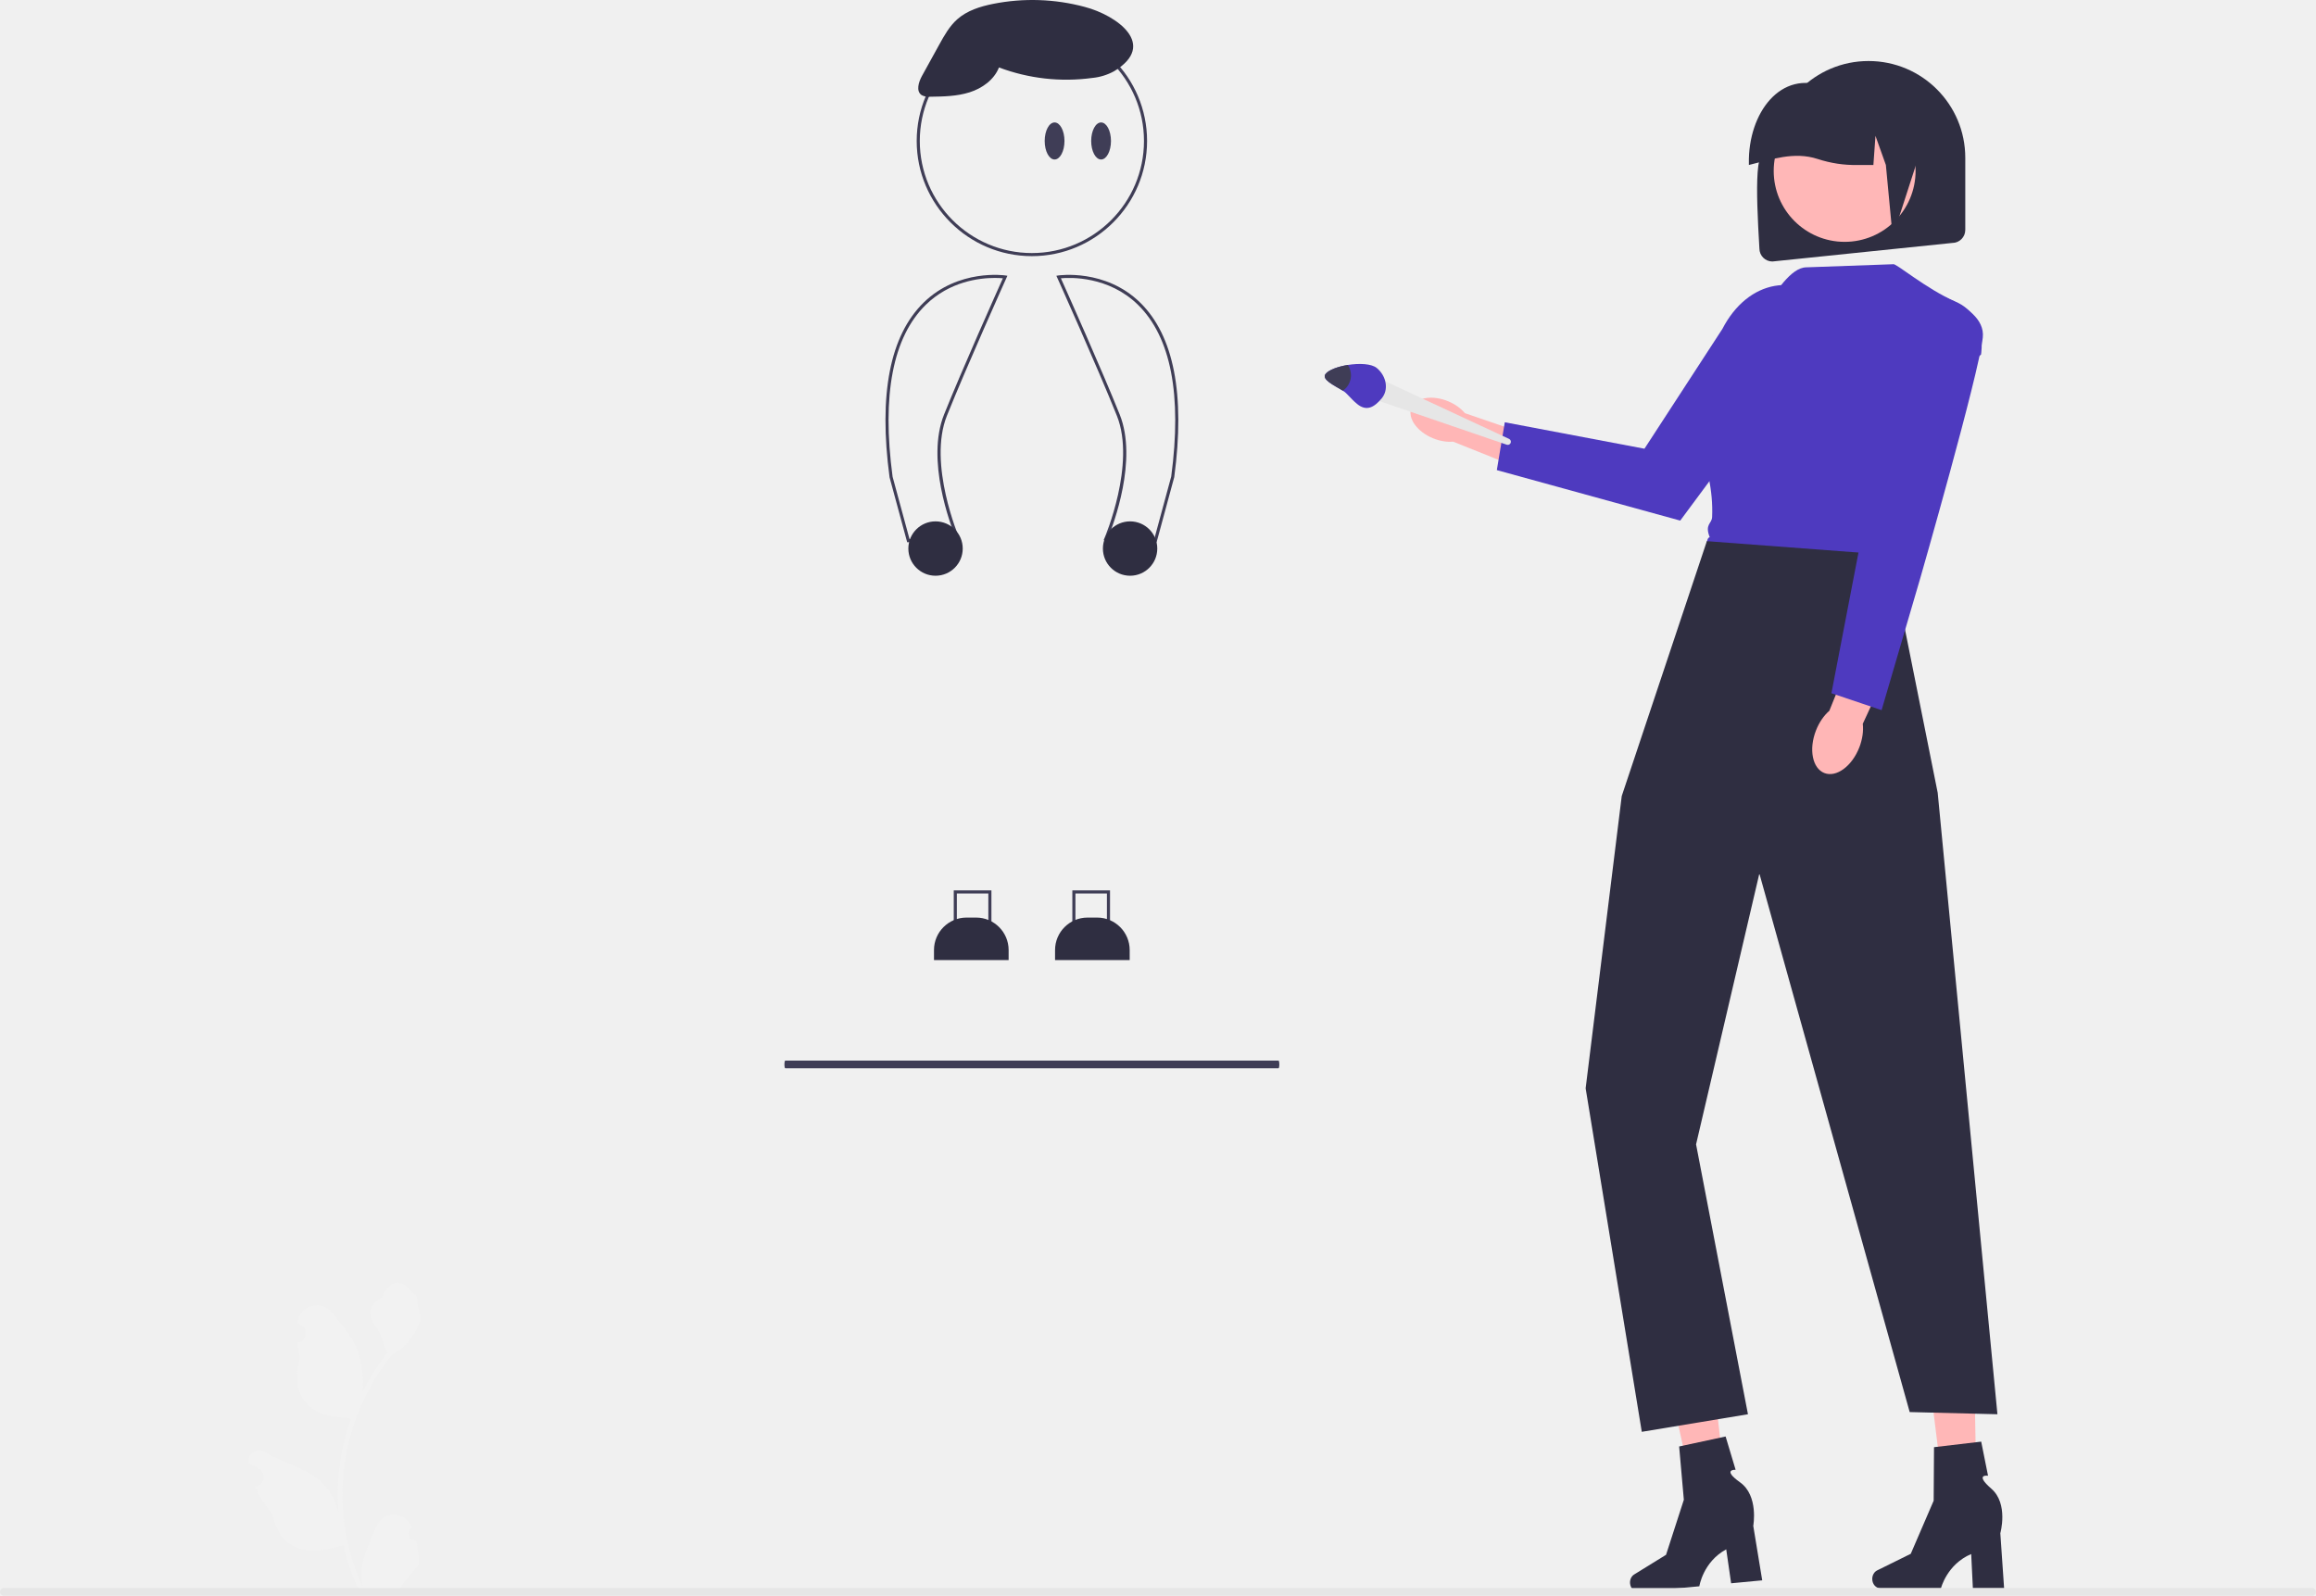
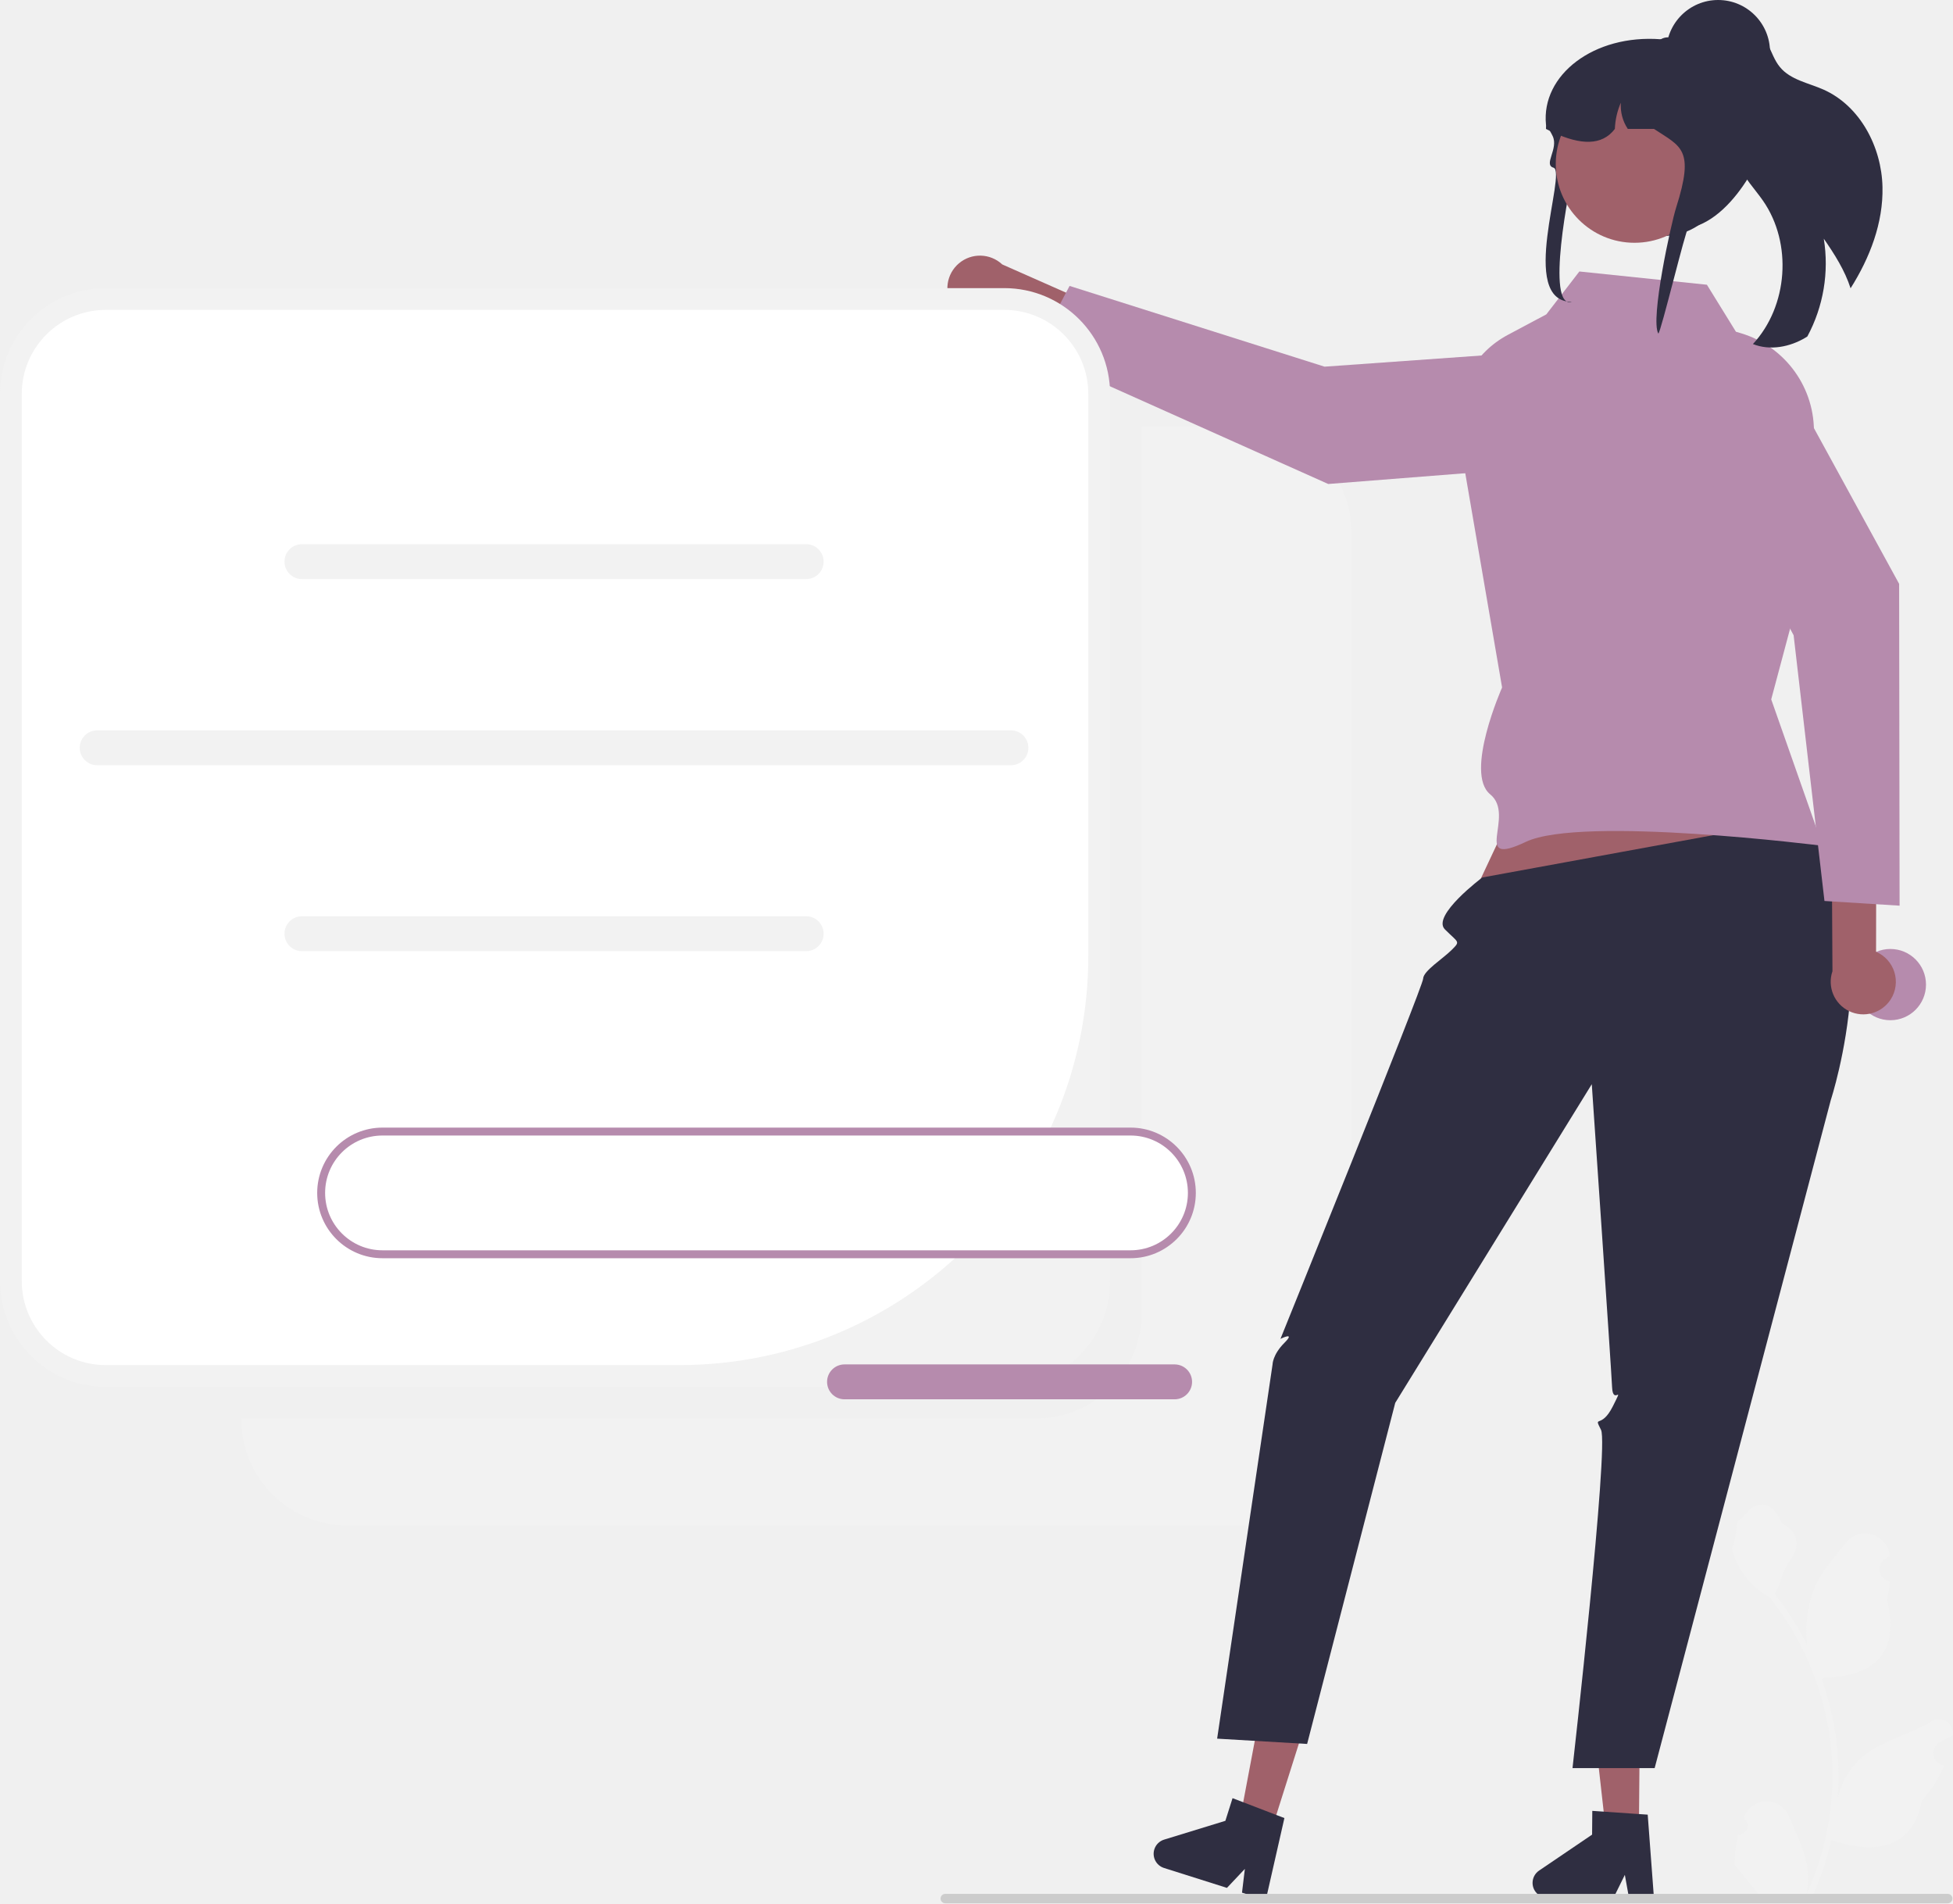
- <svg xmlns="http://www.w3.org/2000/svg" width="748.775" height="515.969" viewBox="0 0 748.775 515.969">
-   <path d="M134.516,498.182c-2.066,.129-3.208-2.437-1.645-3.933l.155-.618c-.02-.05-.041-.099-.062-.148-2.089-4.982-9.17-4.947-11.241,.042-1.839,4.428-4.179,8.864-4.756,13.546-.258,2.067-.142,4.172,.316,6.2-4.308-9.411-6.575-19.687-6.575-30.021,0-2.597,.142-5.193,.433-7.783,.239-2.119,.568-4.224,.995-6.31,2.306-11.277,7.299-22.018,14.5-30.99,3.462-1.892,6.349-4.851,8.093-8.397,.626-1.279,1.117-2.655,1.35-4.056-.394,.052-1.486-5.949-1.188-6.317-.549-.833-1.532-1.247-2.131-2.06-2.982-4.043-7.091-3.337-9.236,2.157-4.582,2.313-4.627,6.148-1.815,9.837,1.789,2.347,2.035,5.522,3.604,8.035-.162,.207-.329,.407-.491,.614-2.961,3.798-5.522,7.88-7.681,12.169,.61-4.766-.291-10.508-1.826-14.21-1.748-4.217-5.025-7.769-7.91-11.415-3.466-4.379-10.573-2.468-11.184,3.083-.006,.054-.012,.107-.017,.161,.429,.242,.848,.499,1.259,.77,2.339,1.547,1.531,5.174-1.241,5.602l-.063,.01c.155,1.544,.42,3.074,.807,4.579-3.702,14.316,4.29,19.53,15.701,19.764,.252,.129,.497,.258,.749,.381-1.156,3.255-2.08,6.594-2.764,9.979-.614,2.99-1.04,6.013-1.279,9.049-.297,3.83-.271,7.68,.052,11.503l-.019-.136c-.82-4.211-3.107-8.145-6.427-10.87-4.946-4.063-11.933-5.559-17.268-8.824-2.568-1.572-5.859,.459-5.411,3.437l.022,.143c.794,.323,1.569,.698,2.319,1.117,.429,.242,.848,.499,1.259,.77,2.339,1.547,1.531,5.174-1.241,5.602l-.063,.01c-.045,.006-.084,.013-.129,.019,1.363,3.236,3.262,6.239,5.639,8.829,2.315,12.497,12.256,13.683,22.89,10.044h.006c1.163,5.064,2.861,10.011,5.044,14.726h18.02c.065-.2,.123-.407,.181-.607-1.666,.103-3.346,.006-4.986-.297,1.337-1.641,2.674-3.294,4.011-4.935,.032-.032,.058-.065,.084-.097,.678-.84,1.363-1.673,2.041-2.512l0-.001c.042-2.578-.267-5.147-.879-7.64l-.001-0-0-0Z" fill="#f2f2f2" />
-   <g>
-     <polygon points="639.139 489.97 629.278 490.202 623.782 445.902 638.333 445.558 639.139 489.97" fill="#ffb7b7" />
-     <path d="M605.308,510.542h0c0,1.666,1.182,3.016,2.64,3.016h19.572s1.926-7.742,9.779-11.074l.542,11.074h10.097l-1.223-17.807s2.701-9.527-2.908-14.397c-5.609-4.87-1.066-4.192-1.066-4.192l-2.207-11.021-15.257,1.794-.112,17.301-7.404,17.173-10.86,5.365c-.967,.477-1.592,1.565-1.592,2.768l-0,0Z" fill="#2f2e41" />
-   </g>
-   <g>
-     <polygon points="558.752 488.337 548.957 489.497 539.314 445.912 553.768 444.198 558.752 488.337" fill="#ffb7b7" />
-     <path d="M527.009,512.003h0c.157,1.658,1.461,2.891,2.913,2.754l19.485-1.843s1.188-7.889,8.693-11.946l1.583,10.974,10.052-.951-2.895-17.613s1.792-9.739-4.251-14.059c-6.043-4.32-1.456-4.073-1.456-4.073l-3.235-10.764-15.021,3.223,1.518,17.234-5.754,17.794-10.307,6.364c-.917,.566-1.438,1.708-1.325,2.906h0l-0-0Z" fill="#2f2e41" />
-   </g>
-   <path id="b-331" d="M568.824,80.353c-1.147-19.461-1.688-36.56,4-29.344,0-17.276,14.005-31.28,31.28-31.28s31.281,14.005,31.281,31.28v23.344c-.004,2.318-1.882,4.196-4.2,4.2l-58.159,6c-2.319-.003-4.198-1.881-4.202-4.2Z" fill="#2f2e41" />
-   <circle id="c" cx="596.385" cy="55.267" r="22.934" fill="#ffb7b7" />
-   <path id="d-332" d="M565.424,52.876c-.313-16.402,10.391-30.531,24.744-24.744h4.669c13.659,.015,24.729,11.085,24.744,24.744l-7.67,23.732-2.197-23.265-3.365-9.423-.673,9.423h-5.1c-4.392,.114-8.759-.584-12.937-1.943-7.64-2.484-14.894,.173-22.215,1.943v-.467Z" fill="#2f2e41" />
-   <path id="e-333" d="M609.758,181.308l-58.392-2.222c.409-2.113,.192-5.194,1.406-5.369-1.7-4.28,.67-4.321,.765-6.515,.369-8.471-1.6-17.265-5.436-26.316-2.517-6.992-2.558-13-.121-17.844,2.096-3.982,5.618-7.025,9.861-8.523l12.777-15.432c3.328-4.016,8.237-12.684,13.453-12.651l28-1c.8-.481,10.632,7.974,20.205,12.122,10.383,4.5,8.241,16.796,8.215,16.953l-.024,.147-.114,.1-22.082,18.6-6.968,39.242c.699,2.026,.521,3.547-.785,4.419,1.878,1.389,.588,2.838-.762,4.289l-0-0v0Z" fill="#4e3abf" />
-   <path id="f-334" d="M551.835,174.981l-27.518,82.413-11.67,94.501,18.153,111.075,34.324-5.683-16.776-87.264,20.465-87.576,48.6,174.133,28.366,.707-19.311-200.95-15.397-76.901-59.237-4.455v0h-0Z" fill="#2f2e41" />
-   <path id="g-335" d="M1.247,515.969H747.528c.689,0,1.247-.558,1.247-1.247s-.558-1.247-1.247-1.247H1.247c-.689,0-1.247,.558-1.247,1.247s.558,1.247,1.247,1.247h0Z" fill="#e6e6e6" />
-   <path d="M320.534,304.08h-12.18v-16.18h12.18v16.18Zm-11.18-1h10.18v-14.18h-10.18v14.18Z" fill="#3f3d56" />
-   <path d="M358.874,304.08h-12.18v-16.18h12.18v16.18Zm-11.18-1h10.18v-14.18h-10.18v14.18Z" fill="#3f3d56" />
-   <path d="M333.614,82.822c-20.534,0-37.24-16.706-37.24-37.24s16.706-37.24,37.24-37.24,37.24,16.706,37.24,37.24-16.706,37.24-37.24,37.24Zm0-73.48c-19.983,0-36.24,16.257-36.24,36.24s16.257,36.24,36.24,36.24,36.24-16.257,36.24-36.24-16.257-36.24-36.24-36.24Z" fill="#3f3d56" />
-   <path id="h-336" d="M360.181,23.036c-2.173,1.192-4.566,1.928-7.033,2.164-10.184,1.393-20.554,.229-30.176-3.387-1.58,3.993-5.41,6.741-9.511,8.039-4.101,1.298-8.45,1.363-12.746,1.428-.944,.106-1.898-.074-2.737-.519-1.915-1.288-.985-4.252,.13-6.265l5.54-10.041c1.634-2.965,3.322-5.994,5.853-8.234,3.181-2.813,7.4-4.133,11.555-4.966,9.833-1.958,19.986-1.621,29.668,.985,10.355,2.716,23.653,12.215,9.457,20.796Z" fill="#2f2e41" />
-   <ellipse id="i" cx="355.984" cy="45.582" rx="3.2" ry="5.99" fill="#3f3d56" />
-   <ellipse id="j" cx="340.952" cy="45.582" rx="3.2" ry="5.99" fill="#3f3d56" />
-   <path d="M293.296,175.336l-5.694-20.995c-3.587-26.858,.126-45.85,11.025-56.512,11.227-10.983,26.274-8.785,26.425-8.763l.648,.101-.269,.598c-.129,.287-12.989,28.913-19.291,44.661-6.231,15.566,3.892,39.317,3.995,39.555l.289,.669-17.126,.685v0Zm28.337-85.467c-4.944,0-14.575,1.103-22.318,8.685-10.653,10.432-14.265,29.135-10.736,55.59l5.473,20.16,14.884-.595c-1.66-4.072-9.591-25.002-3.726-39.655,5.792-14.469,17.104-39.781,19.028-44.074-.56-.052-1.457-.111-2.604-.111Z" fill="#3f3d56" />
-   <path d="M373.933,175.336l-17.126-.685,.289-.669c.103-.238,10.223-23.995,3.995-39.556-6.303-15.748-19.163-44.374-19.292-44.661l-.269-.598,.648-.101c.152-.023,15.199-2.22,26.425,8.763,10.898,10.662,14.612,29.654,11.038,56.447l-5.707,21.06v-0Zm-15.64-1.626l14.883,.595,5.486-20.225c3.516-26.39-.096-45.094-10.749-55.525-9.54-9.343-21.949-8.85-24.922-8.574,1.924,4.292,13.237,29.605,19.028,44.074,5.865,14.653-2.066,35.583-3.726,39.655Z" fill="#3f3d56" />
-   <circle id="k" cx="302.464" cy="177.371" r="8.79" fill="#2f2e41" />
-   <circle id="l" cx="365.364" cy="177.371" r="8.79" fill="#2f2e41" />
-   <path d="M326.094,310.431h-24.13v-3.24c0-5.79,4.71-10.5,10.5-10.5h3.13c5.79,0,10.5,4.71,10.5,10.5v3.24Z" fill="#2f2e41" />
-   <path d="M365.234,310.431h-24.13v-3.24c0-5.79,4.71-10.5,10.5-10.5h3.13c5.79,0,10.5,4.71,10.5,10.5v3.24Z" fill="#2f2e41" />
-   <path id="m-337" d="M253.88,345.424h159.468c.147,0,.266-.558,.266-1.247s-.119-1.247-.266-1.247H253.88c-.147,0-.266,.558-.266,1.247s.119,1.247,.266,1.247Z" fill="#3f3d56" />
-   <g>
-     <path d="M601.125,241.667c-2.365,6.085-7.421,9.797-11.293,8.292-3.872-1.505-5.094-7.658-2.729-13.742,1.035-2.663,2.586-4.872,4.328-6.388l10.345-25.656,11.937,5.111-11.465,24.75c.261,2.294-.087,4.97-1.122,7.634h0Z" fill="#ffb6b6" />
-     <path d="M616.089,92.278s26.251,4.832,24.958,16.846c-1.293,12.014-20.235,77.893-20.235,77.893l-12.483,42.603-16.219-5.471,12.02-62.516,11.96-69.354Z" fill="#4e3abf" />
-   </g>
-   <path d="M468.2,129.75c2.268,.941,4.136,2.317,5.404,3.842l22.173,7.601-3.925,10.445-22.069-8.835c-1.976,.179-4.268-.171-6.537-1.113-5.181-2.15-8.273-6.566-6.904-9.863,1.368-3.297,6.678-4.227,11.859-2.077h0Z" fill="#ffb6b6" />
-   <path d="M593.81,100.054l0,0-50.583,68.279-59.294-16.327,2.578-15.468,45.15,8.551,25.189-38.724c8.225-15.899,24.436-19.101,36.96-6.311Z" fill="#4e3abf" />
-   <path id="n-338" d="M444.744,121.832l43.161,20.085c.506,.24,.721,.845,.481,1.351-.22,.463-.75,.689-1.237,.527l-43.562-14.909,1.157-7.054Z" fill="#e6e6e6" />
-   <path d="M445.128,118.998c3.179,2.652,3.894,7.039,1.594,9.796-2.3,2.757-4.823,4.441-8.003,1.788-2.303-1.922-3.063-3.337-4.573-4.259-2.93-1.78-7.054-3.659-5.535-5.478,1.063-1.275,3.986-2.327,7.149-2.839,3.667-.587,7.657-.436,9.369,.993h-0Z" fill="#4e3abf" />
-   <path d="M435.759,118.005c1.458,2.155,1.383,5.101-.366,7.197-.372,.445-.785,.816-1.248,1.121-2.93-1.78-7.054-3.659-5.535-5.478,1.063-1.275,3.986-2.327,7.149-2.839h-0Z" fill="#3f3d56" />
+ <svg xmlns="http://www.w3.org/2000/svg" data-name="Layer 1" width="493.461" height="480.848" viewBox="0 0 493.461 480.848">
+   <path d="M668.007,317.365H641.751V541.211a26.744,26.744,0,0,1-26.744,26.744H414.269v.256a26.744,26.744,0,0,0,26.744,26.744h226.993a26.744,26.744,0,0,0,26.744-26.744V344.109A26.744,26.744,0,0,0,668.007,317.365Z" transform="translate(-353.2694 -209.5759)" fill="#f2f2f2" />
+   <path d="M792.472,673.091a2.269,2.269,0,0,0,1.645-3.933l-.155-.618q.031-.074.062-.148a6.094,6.094,0,0,1,11.241.042c1.839,4.428,4.179,8.864,4.756,13.546a18.029,18.029,0,0,1-.316,6.2,72.281,72.281,0,0,0,6.575-30.021,69.764,69.764,0,0,0-.433-7.783q-.358-3.178-.995-6.31a73.119,73.119,0,0,0-14.5-30.99,19.459,19.459,0,0,1-8.093-8.397,14.843,14.843,0,0,1-1.35-4.056c.394.052,1.486-5.949,1.188-6.317.549-.833,1.532-1.247,2.131-2.06,2.982-4.043,7.091-3.337,9.236,2.157,4.582,2.313,4.627,6.148,1.815,9.837-1.789,2.347-2.035,5.522-3.604,8.035.162.207.329.407.491.614a73.591,73.591,0,0,1,7.681,12.169,30.593,30.593,0,0,1,1.826-14.21c1.748-4.217,5.025-7.769,7.91-11.415a6.279,6.279,0,0,1,11.184,3.083q.009.081.017.161-.643.363-1.259.77a3.078,3.078,0,0,0,1.241,5.602l.063.01a30.627,30.627,0,0,1-.807,4.579c3.702,14.316-4.29,19.53-15.701,19.764-.252.129-.497.258-.749.381a75.114,75.114,0,0,1,4.043,19.028,71.243,71.243,0,0,1-.052,11.503l.019-.136a18.826,18.826,0,0,1,6.427-10.87c4.946-4.063,11.933-5.559,17.268-8.824a3.533,3.533,0,0,1,5.411,3.437l-.022.143a20.677,20.677,0,0,0-2.319,1.117q-.643.363-1.259.77a3.078,3.078,0,0,0,1.241,5.602l.063.01c.045.006.084.013.129.019a30.654,30.654,0,0,1-5.639,8.829c-2.315,12.497-12.256,13.683-22.89,10.044h-.006a75.093,75.093,0,0,1-5.044,14.726H792.923c-.065-.2-.123-.407-.181-.607a20.474,20.474,0,0,0,4.986-.297c-1.337-1.641-2.674-3.294-4.011-4.935a1.121,1.121,0,0,1-.084-.097c-.678-.84-1.363-1.673-2.041-2.512l-0-.001a29.99,29.99,0,0,1,.879-7.64Z" transform="translate(-353.2694 -209.5759)" fill="#f2f2f2" />
+   <path d="M593.994,286.915a8.246,8.246,0,0,0,12.466,1.526l37.465,16.903,7.223-9.213-44.644-19.75a8.235,8.235,0,0,0-12.509,10.535Z" transform="translate(-353.2694 -209.5759)" fill="#a0616a" />
+   <path d="M754.778,297.455l3.716,21.056a7.155,7.155,0,0,1-6.485,8.376l-63.139,4.965L614.653,298.637l8.864-16.827L687.944,302.212Z" transform="translate(-353.2694 -209.5759)" fill="#b68bad" />
+   <rect y="72.789" width="280.481" height="277.59" rx="26.744" fill="#f2f2f2" />
+   <path d="M380.014,287.865a21.244,21.244,0,0,0-21.244,21.244V533.211a21.244,21.244,0,0,0,21.244,21.244H524.886A103.364,103.364,0,0,0,628.25,451.091V309.109a21.244,21.244,0,0,0-21.244-21.244Z" transform="translate(-353.2694 -209.5759)" fill="#fff" />
+   <path d="M556.965,355.876H429.559a4.408,4.408,0,1,1,0-8.816H556.965a4.408,4.408,0,0,1,0,8.816Z" transform="translate(-353.2694 -209.5759)" fill="#f2f2f2" />
+   <path d="M556.965,449.876H429.559a4.408,4.408,0,1,1,0-8.816H556.965a4.408,4.408,0,0,1,0,8.816Z" transform="translate(-353.2694 -209.5759)" fill="#f2f2f2" />
+   <path d="M608.702,402.907H377.822a4.408,4.408,0,1,1,0-8.816H608.702a4.408,4.408,0,0,1,0,8.816Z" transform="translate(-353.2694 -209.5759)" fill="#f2f2f2" />
+   <polygon points="393.531 180.687 370.531 229.687 459.008 220.726 440.539 173.687 393.531 180.687" fill="#a0616a" />
+   <polygon points="414.101 462.32 405.712 462.249 401.999 429.138 414.379 429.243 414.101 462.32" fill="#a0616a" />
+   <path d="M740.5,685.235a3.755,3.755,0,0,0,3.718,3.783l16.679.139,2.92-5.918,1.072,5.949,6.293.057-1.589-21.217-2.189-.146-8.931-.616-2.881-.193-.051,6.003-13.398,9.087A3.749,3.749,0,0,0,740.5,685.235Z" transform="translate(-353.2694 -209.5759)" fill="#2f2e41" />
+   <polygon points="321.266 462.358 313.268 459.825 319.447 427.085 331.251 430.822 321.266 462.358" fill="#a0616a" />
+   <path d="M644.932,676.789a3.755,3.755,0,0,0,2.443,4.709l15.902,5.033,4.53-4.799-.723,6.001,5.999,1.904L677.797,668.89l-2.05-.783-8.356-3.212-2.697-1.031-1.812,5.723-15.477,4.75A3.749,3.749,0,0,0,644.932,676.789Z" transform="translate(-353.2694 -209.5759)" fill="#2f2e41" />
+   <path d="M808.248,416.522,727.801,431.263s-12.903,9.652-9.452,13.109,3.987,2.921,1.719,5.189-7.171,5.299-7.219,7.283-36.048,90.984-36.048,90.984,4-2,1,1-3,5.479-3,5.479l-14,94.521,22.737,1.339,22.263-86.173,49.659-80.504s4.927,71.789,5.134,76.564,3.207-1.225.207,4.775-5,2-3,6-7.205,85.435-7.205,85.435h20.753L815.859,487.472S831.695,439.216,808.248,416.522Z" transform="translate(-353.2694 -209.5759)" fill="#2f2e41" />
+   <path d="M784.549,281.51l-32.225-3.348-8.349,10.839-9.726,5.18a24.275,24.275,0,0,0-12.815,22.962l11.366,66.119s-9.601,21.619-3,27-5.104,18.707,9,12,75,1,75,1l-13-37,9.711-36.358,1.069-30.485a25.826,25.826,0,0,0-18.339-25.627l-1.358-.41Z" transform="translate(-353.2694 -209.5759)" fill="#b68bad" />
+   <path d="M828.913,256.806c.211,9.083-3.183,17.878-8.06,25.603-1.449-4.51-4.054-8.614-6.77-12.527a38.995,38.995,0,0,1-4.15,24.696,5.224,5.224,0,0,1-.444.285c-3.975,2.391-9.014,3.359-13.314,1.633,8.884-9.577,10.015-25.444,2.566-36.186-2.109-3.048-4.836-5.744-6.142-9.212-2.062-5.535-.08-11.628,1.171-17.398,1.169-5.37,1.374-11.761-2.229-15.697a3.786,3.786,0,0,1,3.47-1.598c2.221.314,3.838,2.245,4.868,4.233,1.03,1.989,1.709,4.193,3.144,5.91,2.658,3.215,7.184,3.975,10.999,5.669C823.26,236.332,828.692,246.699,828.913,256.806Z" transform="translate(-353.2694 -209.5759)" fill="#2f2e41" />
+   <path d="M590.92,689.234a1.186,1.186,0,0,0,1.19,1.19h253.29a1.19,1.19,0,0,0,0-2.38h-253.29A1.187,1.187,0,0,0,590.92,689.234Z" transform="translate(-353.2694 -209.5759)" fill="#ccc" />
+   <circle cx="477.638" cy="248.748" r="9" fill="#b68bad" />
+   <path d="M751.156,251.613c.528-1.848-3.111,9.446-1.355,9.65,7.997.917,18.974,5.693,24.543,7.921.251-.029.502-.058.745-.095.598-.066,1.18-.16,1.756-.269C789.814,266.366,794.801,246.445,794.801,246.263c0-.896-2.149-25.493-5.535-25.857a24.957,24.957,0,0,0-2.678-.146h-8.402a39.048,39.048,0,0,0-5.274-.765H772.896c-16.915-1.289-30.253,9.021-29.006,21.567.007.015.022.029.029.044.362.539.679,1.048.959,1.536.273.459.502.896.701,1.311,1.542,3.204-2.421,7.235.207,7.987,3.495,1.001-9.192,33.894,4.642,33.894C743.698,287.747,749.699,256.71,751.156,251.613Z" transform="translate(-353.2694 -209.5759)" fill="#2f2e41" />
+   <circle cx="412.986" cy="41.443" r="19.894" fill="#a0616a" />
+   <path d="M743.89,242.147c.332.175.657.335.989.495.347.167.693.335,1.04.488,6.661,3.022,12.083,3.357,15.374-.983a18.392,18.392,0,0,1,1.512-6.626,10.65,10.65,0,0,0,1.756,6.626h6.624c6.824,4.529,10.328,5.002,5.592,19.87-1.321,4.143-6.571,28.251-4.505,31.826.598-.066,6.955-26.471,7.53-26.58,12.969-2.454,21.209-23.82,20.154-25.028a22.275,22.275,0,0,0-2.309-9.91,22.793,22.793,0,0,0-8.661-9.422,40.166,40.166,0,0,0-6.92-2.599c-.059-.015-.111-.029-.17-.044-.73-.197-1.475-.379-2.22-.532a40.842,40.842,0,0,0-4.662-.706c-.111-.007-.221-.015-.325-.015a3.513,3.513,0,0,0-1.778.488c-.007,0-.007.007-.015.007a3.347,3.347,0,0,0-.989.881,3.386,3.386,0,0,0-.723,2.104H763.808q-.409,0-.819.022a19.78,19.78,0,0,0-19.069,18.596C743.897,241.456,743.89,241.798,743.89,242.147Z" transform="translate(-353.2694 -209.5759)" fill="#2f2e41" />
+   <circle cx="434.117" cy="13.106" r="13.106" fill="#2f2e41" />
+   <path d="M831.009,462.035a8.246,8.246,0,0,0-3.717-11.996l.065-41.101-11.364-2.813.28,48.817a8.235,8.235,0,0,0,14.736,7.093Z" transform="translate(-353.2694 -209.5759)" fill="#a0616a" />
+   <path d="M774.733,311.053l17.684-12.018a7.155,7.155,0,0,1,10.298,2.483l30.404,55.559.116,81.31-18.982-1.19-7.792-67.129Z" transform="translate(-353.2694 -209.5759)" fill="#b68bad" />
+   <path d="M638.915,495.453h-189a15.5,15.5,0,0,0,0,31h189a15.5,15.5,0,1,0,0-31Z" transform="translate(-353.2694 -209.5759)" fill="#fff" />
+   <path d="M638.915,527.453h-189a16.5,16.5,0,0,1,0-33h189a16.5,16.5,0,1,1,0,33Zm-189-31a14.5,14.5,0,0,0,0,29h189a14.5,14.5,0,1,0,0-29Z" transform="translate(-353.2694 -209.5759)" fill="#b68bad" />
+   <path d="M650.06,563.096H566.653a4.408,4.408,0,1,1,0-8.816h83.406a4.408,4.408,0,0,1,0,8.816Z" transform="translate(-353.2694 -209.5759)" fill="#b68bad" />
</svg>
